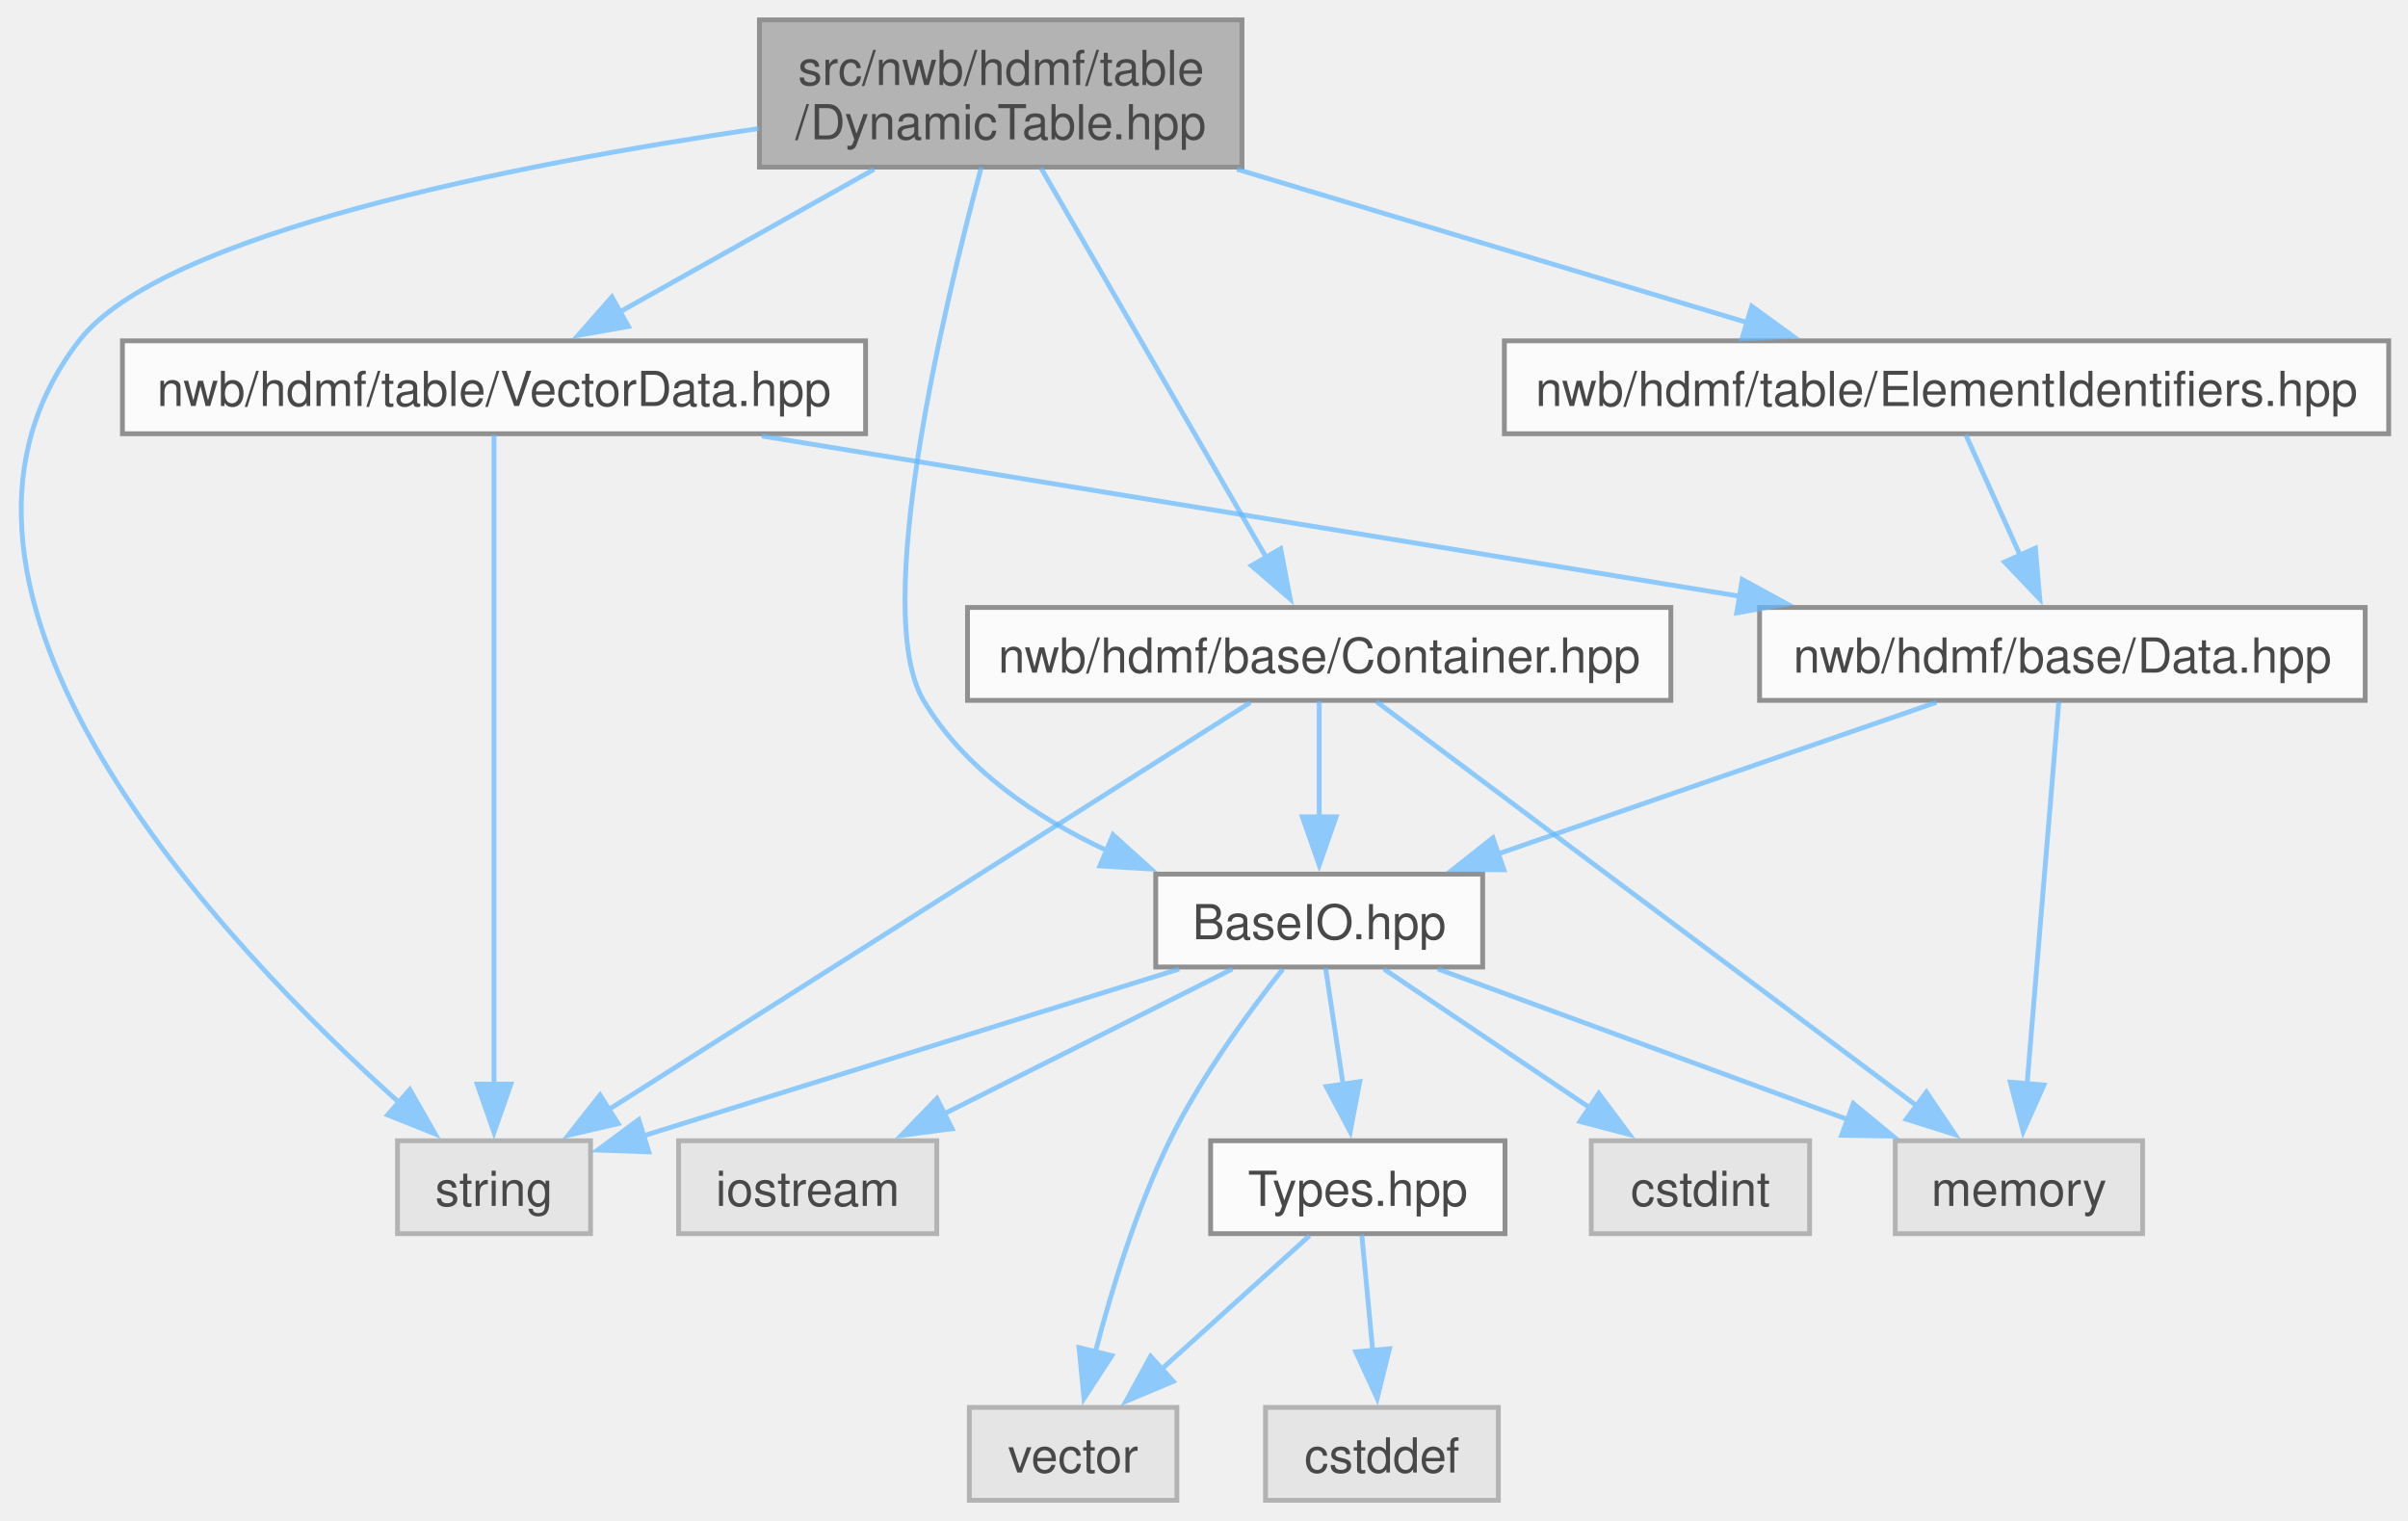
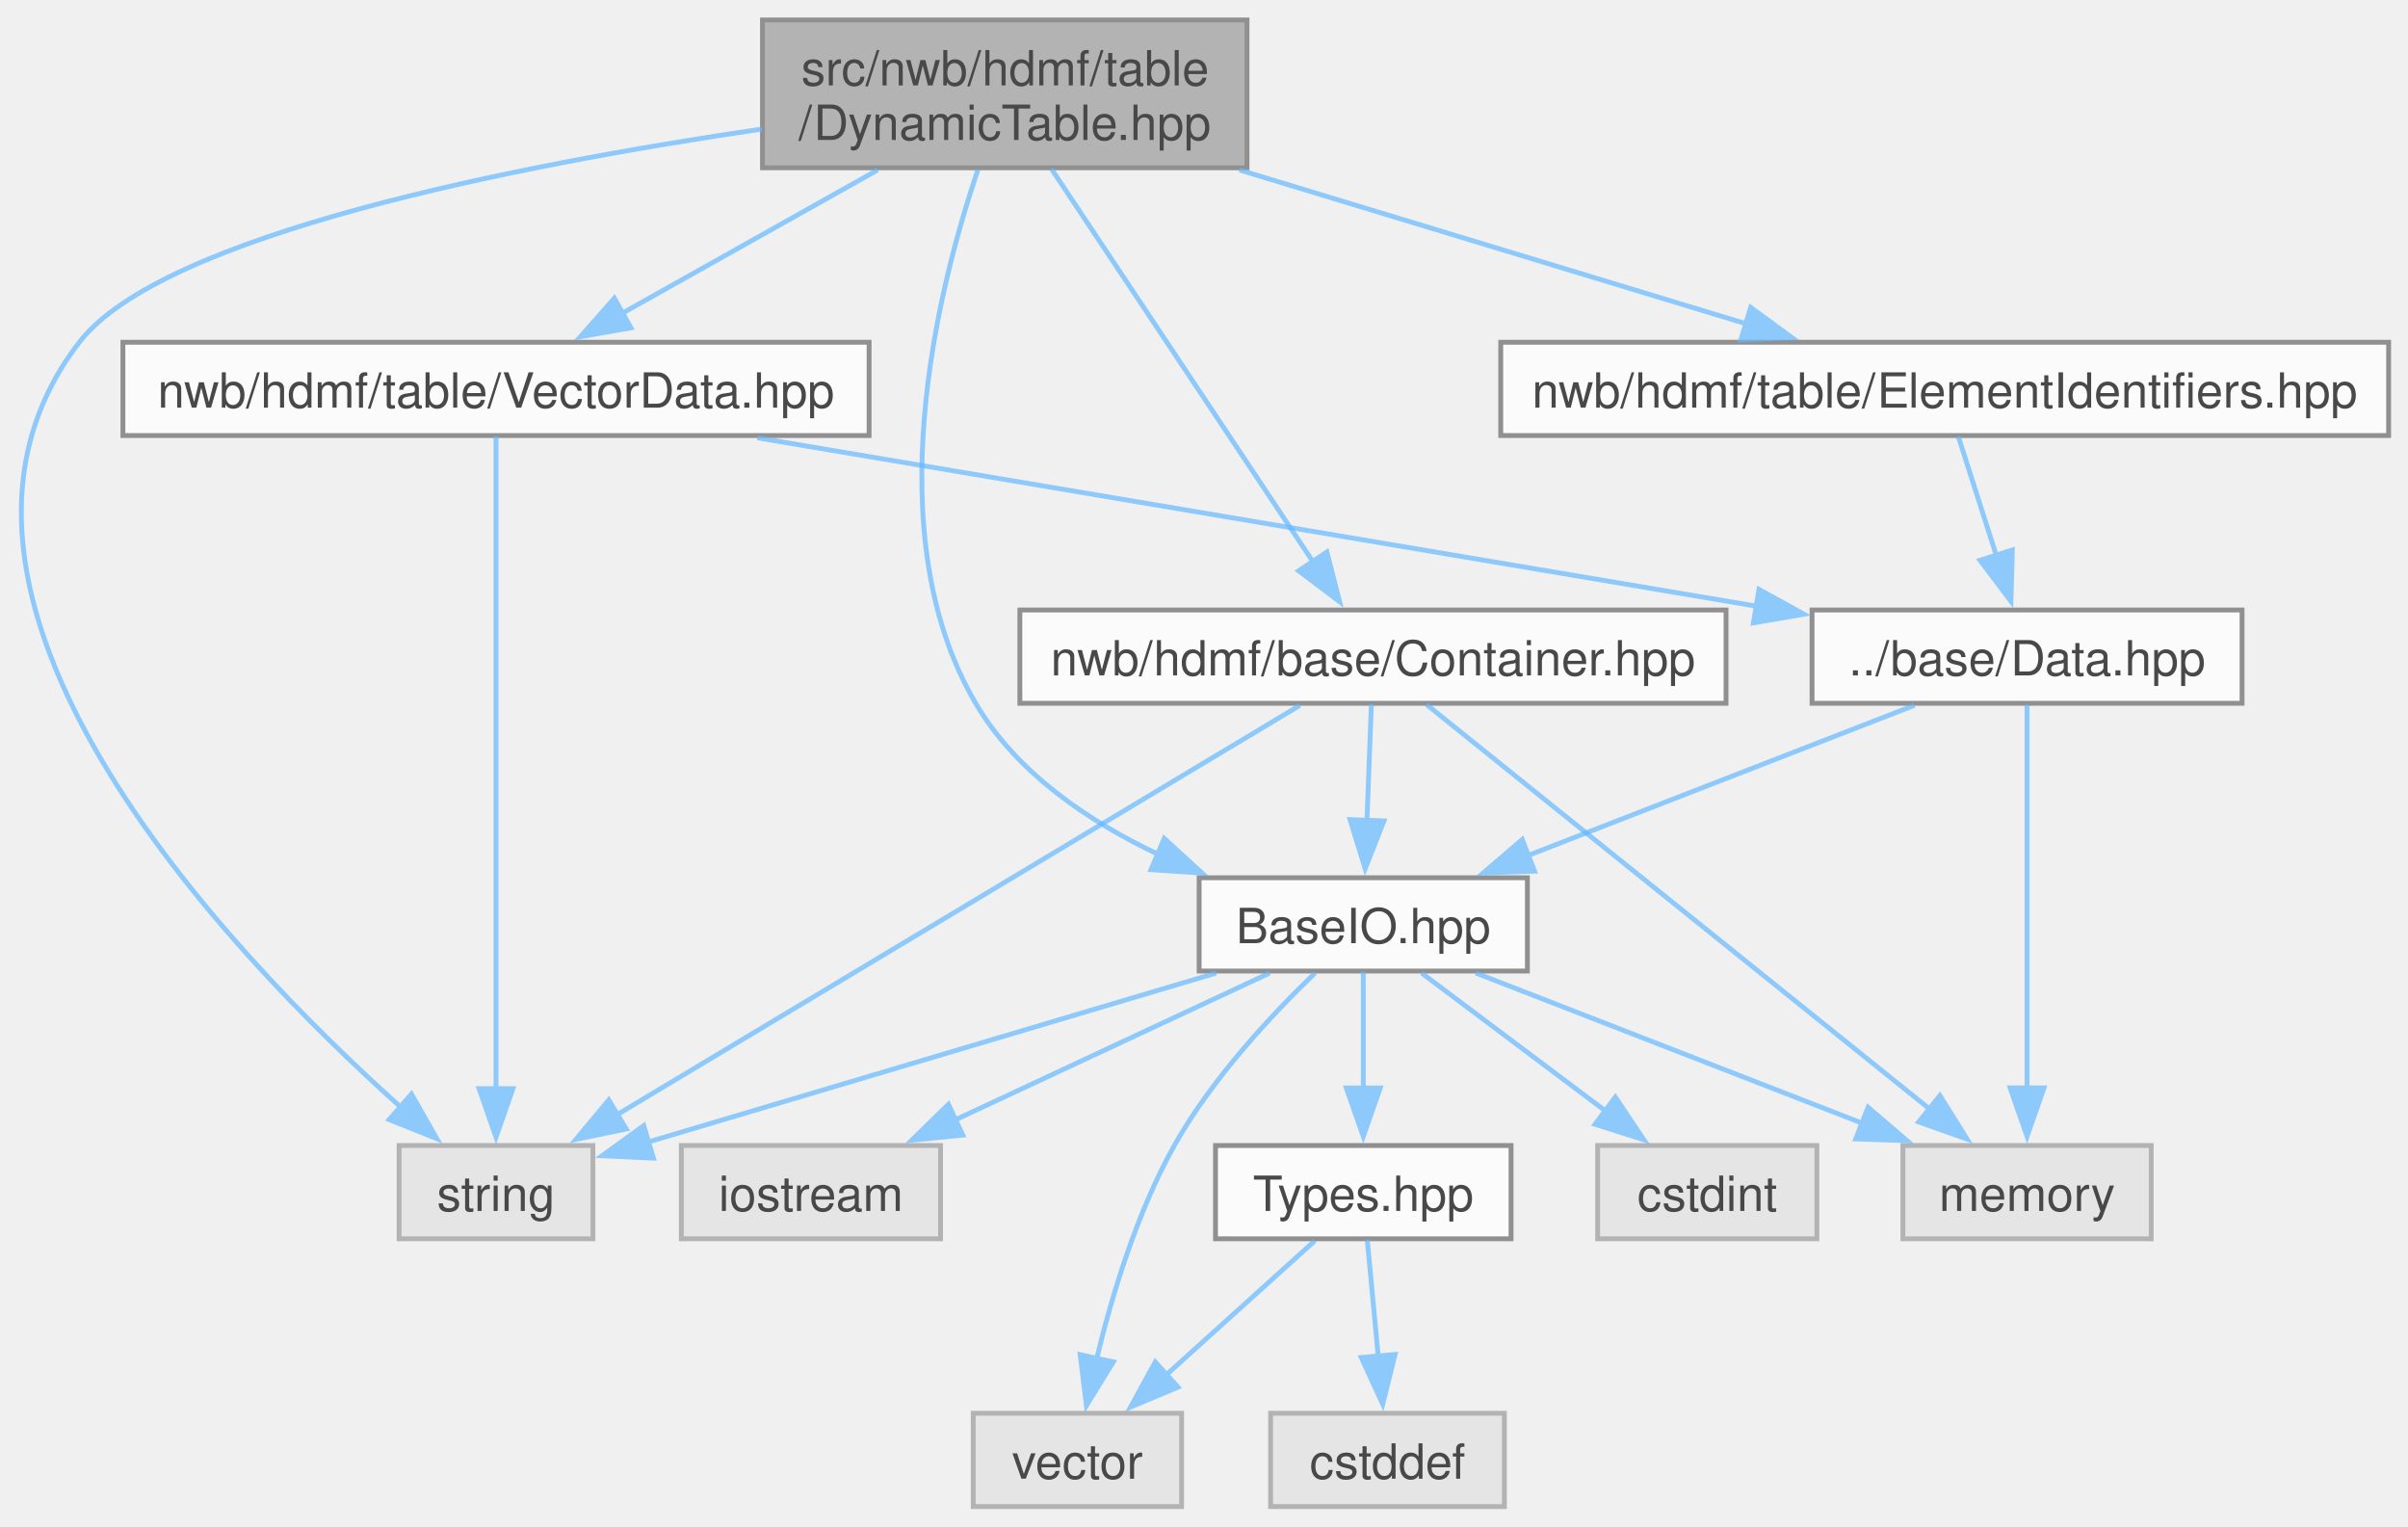
- <svg xmlns="http://www.w3.org/2000/svg" xmlns:xlink="http://www.w3.org/1999/xlink" width="499pt" height="315pt" viewBox="0.00 0.00 498.99 314.75">
+ <svg xmlns="http://www.w3.org/2000/svg" xmlns:xlink="http://www.w3.org/1999/xlink" width="497pt" height="315pt" viewBox="0.00 0.00 496.99 314.75">
  <svg id="main" version="1.1" xml:space="preserve">
    <style type="text/css">
.node, .edge {opacity: 0.7;}
.node.selected, .edge.selected {opacity: 1;}
.edge:hover path { stroke: red; }
.edge:hover polygon { stroke: red; fill: red; }
</style>
    <svg id="graph" class="graph">
      <g id="graph0" class="graph" transform="scale(1 1) rotate(0) translate(4 310.75)">
        <g id="Node000001" class="node">
          <g id="a_Node000001">
            <a xlink:title=" ">
              <polygon fill="#999999" stroke="#666666" points="253.37,-306.75 153.37,-306.75 153.37,-276.25 253.37,-276.25 253.37,-306.75" />
              <text text-anchor="start" x="161.37" y="-293.25" font-family="Helvetica,sans-Serif" font-size="10.00">src/nwb/hdmf/table</text>
              <text text-anchor="middle" x="203.37" y="-282" font-family="Helvetica,sans-Serif" font-size="10.00">/DynamicTable.hpp</text>
            </a>
          </g>
        </g>
        <g id="Node000002" class="node">
          <g id="a_Node000002">
            <a xlink:title=" ">
              <polygon fill="#e0e0e0" stroke="#999999" points="118.37,-74.5 78.37,-74.5 78.37,-55.25 118.37,-55.25 118.37,-74.5" />
              <text text-anchor="middle" x="98.37" y="-61" font-family="Helvetica,sans-Serif" font-size="10.00">string</text>
            </a>
          </g>
        </g>
        <g id="edge1_Node000001_Node000002" class="edge">
          <g id="a_edge1_Node000001_Node000002">
            <a xlink:title=" ">
              <path fill="none" stroke="#63b8ff" d="M153.28,-284.25C102.64,-276.79 29.48,-262.45 12.37,-240.25 -27.72,-188.25 42.76,-114.6 78.93,-82.22" />
              <polygon fill="#63b8ff" stroke="#63b8ff" points="80.92,-85.12 86.16,-75.91 76.32,-79.85 80.92,-85.12" />
            </a>
          </g>
        </g>
        <g id="Node000003" class="node">
          <g id="a_Node000003">
            <a xlink:href="_base_i_o_8hpp.html" target="_top" xlink:title=" ">
-               <polygon fill="white" stroke="#666666" points="303.24,-129.75 235.49,-129.75 235.49,-110.5 303.24,-110.5 303.24,-129.75" />
-               <text text-anchor="middle" x="269.37" y="-116.25" font-family="Helvetica,sans-Serif" font-size="10.00">BaseIO.hpp</text>
+               <polygon fill="white" stroke="#666666" points="311.24,-129.75 243.49,-129.75 243.49,-110.5 311.24,-110.5 311.24,-129.75" />
+               <text text-anchor="middle" x="277.37" y="-116.25" font-family="Helvetica,sans-Serif" font-size="10.00">BaseIO.hpp</text>
            </a>
          </g>
        </g>
        <g id="edge2_Node000001_Node000003" class="edge">
          <g id="a_edge2_Node000001_Node000003">
            <a xlink:title=" ">
-               <path fill="none" stroke="#63b8ff" d="M199.34,-276.19C191.62,-247.5 176.43,-184.15 187.37,-165.75 195.83,-151.51 210.6,-141.53 225.3,-134.67" />
-               <polygon fill="#63b8ff" stroke="#63b8ff" points="226.64,-137.91 234.5,-130.81 223.93,-131.45 226.64,-137.91" />
+               <path fill="none" stroke="#63b8ff" d="M197.82,-275.82C189.5,-251.16 176.83,-200.71 197.37,-165.75 205.73,-151.51 220.46,-141.49 235.02,-134.59" />
+               <polygon fill="#63b8ff" stroke="#63b8ff" points="236.29,-137.86 244.11,-130.71 233.54,-131.42 236.29,-137.86" />
            </a>
          </g>
        </g>
        <g id="Node000010" class="node">
          <g id="a_Node000010">
            <a xlink:href="_container_8hpp.html" target="_top" xlink:title=" ">
-               <polygon fill="white" stroke="#666666" points="342.24,-185 196.49,-185 196.49,-165.75 342.24,-165.75 342.24,-185" />
-               <text text-anchor="middle" x="269.37" y="-171.5" font-family="Helvetica,sans-Serif" font-size="10.00">nwb/hdmf/base/Container.hpp</text>
+               <polygon fill="white" stroke="#666666" points="352.24,-185 206.49,-185 206.49,-165.75 352.24,-165.75 352.24,-185" />
+               <text text-anchor="middle" x="279.37" y="-171.5" font-family="Helvetica,sans-Serif" font-size="10.00">nwb/hdmf/base/Container.hpp</text>
            </a>
          </g>
        </g>
        <g id="edge11_Node000001_Node000010" class="edge">
          <g id="a_edge11_Node000001_Node000010">
            <a xlink:title=" ">
-               <path fill="none" stroke="#63b8ff" d="M211.72,-276.05C223.59,-255.53 245.32,-217.95 258.45,-195.25" />
-               <polygon fill="#63b8ff" stroke="#63b8ff" points="261.38,-197.17 263.36,-186.76 255.32,-193.66 261.38,-197.17" />
+               <path fill="none" stroke="#63b8ff" d="M212.99,-276.05C226.71,-255.44 251.91,-217.6 267,-194.94" />
+               <polygon fill="#63b8ff" stroke="#63b8ff" points="269.86,-196.97 272.48,-186.71 264.03,-193.09 269.86,-196.97" />
            </a>
          </g>
        </g>
        <g id="Node000011" class="node">
          <g id="a_Node000011">
            <a xlink:href="_element_identifiers_8hpp.html" target="_top" xlink:title=" ">
-               <polygon fill="white" stroke="#666666" points="490.99,-240.25 307.74,-240.25 307.74,-221 490.99,-221 490.99,-240.25" />
-               <text text-anchor="middle" x="399.37" y="-226.75" font-family="Helvetica,sans-Serif" font-size="10.00">nwb/hdmf/table/ElementIdentifiers.hpp</text>
+               <polygon fill="white" stroke="#666666" points="488.99,-240.25 305.74,-240.25 305.74,-221 488.99,-221 488.99,-240.25" />
+               <text text-anchor="middle" x="397.37" y="-226.75" font-family="Helvetica,sans-Serif" font-size="10.00">nwb/hdmf/table/ElementIdentifiers.hpp</text>
            </a>
          </g>
        </g>
        <g id="edge15_Node000001_Node000011" class="edge">
          <g id="a_edge15_Node000001_Node000011">
            <a xlink:title=" ">
-               <path fill="none" stroke="#63b8ff" d="M252.32,-275.8C284.94,-266 327.32,-253.27 358.2,-243.99" />
-               <polygon fill="#63b8ff" stroke="#63b8ff" points="359,-247.41 367.57,-241.18 356.99,-240.7 359,-247.41" />
+               <path fill="none" stroke="#63b8ff" d="M251.82,-275.8C284.11,-266 326.06,-253.27 356.62,-243.99" />
+               <polygon fill="#63b8ff" stroke="#63b8ff" points="357.33,-247.43 365.88,-241.18 355.29,-240.74 357.33,-247.43" />
            </a>
          </g>
        </g>
        <g id="Node000013" class="node">
          <g id="a_Node000013">
            <a xlink:href="_vector_data_8hpp.html" target="_top" xlink:title=" ">
              <polygon fill="white" stroke="#666666" points="175.37,-240.25 21.37,-240.25 21.37,-221 175.37,-221 175.37,-240.25" />
              <text text-anchor="middle" x="98.37" y="-226.75" font-family="Helvetica,sans-Serif" font-size="10.00">nwb/hdmf/table/VectorData.hpp</text>
            </a>
          </g>
        </g>
        <g id="edge19_Node000001_Node000013" class="edge">
          <g id="a_edge19_Node000001_Node000013">
            <a xlink:title=" ">
              <path fill="none" stroke="#63b8ff" d="M177.14,-275.8C161,-266.74 140.39,-255.19 124.3,-246.16" />
              <polygon fill="#63b8ff" stroke="#63b8ff" points="126.22,-243.23 115.79,-241.39 122.8,-249.34 126.22,-243.23" />
            </a>
          </g>
        </g>
        <g id="edge6_Node000003_Node000002" class="edge">
          <g id="a_edge6_Node000003_Node000002">
            <a xlink:title=" ">
-               <path fill="none" stroke="#63b8ff" d="M240.36,-110.09C209.47,-100.47 160.77,-85.31 129.2,-75.48" />
-               <polygon fill="#63b8ff" stroke="#63b8ff" points="130.44,-72.2 119.85,-72.57 128.36,-78.88 130.44,-72.2" />
+               <path fill="none" stroke="#63b8ff" d="M247,-110.09C214.34,-100.38 162.68,-85.01 129.66,-75.19" />
+               <polygon fill="#63b8ff" stroke="#63b8ff" points="130.86,-71.89 120.28,-72.39 128.86,-78.6 130.86,-71.89" />
            </a>
          </g>
        </g>
        <g id="Node000004" class="node">
          <g id="a_Node000004">
            <a xlink:title=" ">
              <polygon fill="#e0e0e0" stroke="#999999" points="370.99,-74.5 325.74,-74.5 325.74,-55.25 370.99,-55.25 370.99,-74.5" />
              <text text-anchor="middle" x="348.37" y="-61" font-family="Helvetica,sans-Serif" font-size="10.00">cstdint</text>
            </a>
          </g>
        </g>
        <g id="edge3_Node000003_Node000004" class="edge">
          <g id="a_edge3_Node000003_Node000004">
            <a xlink:title=" ">
-               <path fill="none" stroke="#63b8ff" d="M282.77,-110.09C294.46,-102.21 311.67,-90.61 325.53,-81.27" />
-               <polygon fill="#63b8ff" stroke="#63b8ff" points="327.31,-84.29 333.64,-75.8 323.4,-78.49 327.31,-84.29" />
+               <path fill="none" stroke="#63b8ff" d="M289.41,-110.09C299.77,-102.32 314.97,-90.92 327.33,-81.65" />
+               <polygon fill="#63b8ff" stroke="#63b8ff" points="329.39,-84.48 335.29,-75.68 325.19,-78.88 329.39,-84.48" />
            </a>
          </g>
        </g>
        <g id="Node000005" class="node">
          <g id="a_Node000005">
            <a xlink:title=" ">
              <polygon fill="#e0e0e0" stroke="#999999" points="190.12,-74.5 136.62,-74.5 136.62,-55.25 190.12,-55.25 190.12,-74.5" />
              <text text-anchor="middle" x="163.37" y="-61" font-family="Helvetica,sans-Serif" font-size="10.00">iostream</text>
            </a>
          </g>
        </g>
        <g id="edge4_Node000003_Node000005" class="edge">
          <g id="a_edge4_Node000003_Node000005">
            <a xlink:title=" ">
-               <path fill="none" stroke="#63b8ff" d="M251.38,-110.09C235.01,-101.87 210.58,-89.59 191.6,-80.06" />
-               <polygon fill="#63b8ff" stroke="#63b8ff" points="193.3,-76.99 182.79,-75.63 190.15,-83.25 193.3,-76.99" />
+               <path fill="none" stroke="#63b8ff" d="M258.03,-110.09C240.26,-101.79 213.65,-89.36 193.16,-79.79" />
+               <polygon fill="#63b8ff" stroke="#63b8ff" points="194.71,-76.65 184.17,-75.59 191.75,-83 194.71,-76.65" />
            </a>
          </g>
        </g>
        <g id="Node000006" class="node">
          <g id="a_Node000006">
            <a xlink:title=" ">
              <polygon fill="#e0e0e0" stroke="#999999" points="439.99,-74.5 388.74,-74.5 388.74,-55.25 439.99,-55.25 439.99,-74.5" />
              <text text-anchor="middle" x="414.37" y="-61" font-family="Helvetica,sans-Serif" font-size="10.00">memory</text>
            </a>
          </g>
        </g>
        <g id="edge5_Node000003_Node000006" class="edge">
          <g id="a_edge5_Node000003_Node000006">
            <a xlink:title=" ">
-               <path fill="none" stroke="#63b8ff" d="M293.96,-110.09C317.29,-101.52 352.6,-88.56 378.96,-78.88" />
-               <polygon fill="#63b8ff" stroke="#63b8ff" points="380.05,-82.21 388.23,-75.47 377.63,-75.64 380.05,-82.21" />
+               <path fill="none" stroke="#63b8ff" d="M300.61,-110.09C322.55,-101.56 355.71,-88.67 380.58,-79.01" />
+               <polygon fill="#63b8ff" stroke="#63b8ff" points="381.55,-82.39 389.6,-75.5 379.01,-75.86 381.55,-82.39" />
            </a>
          </g>
        </g>
        <g id="Node000007" class="node">
          <g id="a_Node000007">
            <a xlink:title=" ">
              <polygon fill="#e0e0e0" stroke="#999999" points="239.87,-19.25 196.87,-19.25 196.87,0 239.87,0 239.87,-19.25" />
              <text text-anchor="middle" x="218.37" y="-5.75" font-family="Helvetica,sans-Serif" font-size="10.00">vector</text>
            </a>
          </g>
        </g>
        <g id="edge7_Node000003_Node000007" class="edge">
          <g id="a_edge7_Node000003_Node000007">
            <a xlink:title=" ">
-               <path fill="none" stroke="#63b8ff" d="M261.83,-110.07C254.93,-101.4 244.84,-87.72 238.37,-74.5 231.47,-60.42 226.29,-43.45 222.93,-30.53" />
-               <polygon fill="#63b8ff" stroke="#63b8ff" points="226.4,-29.98 220.63,-21.1 219.6,-31.64 226.4,-29.98" />
+               <path fill="none" stroke="#63b8ff" d="M267.42,-110.1C258.65,-101.66 246.11,-88.32 238.37,-74.5 230.62,-60.67 225.45,-43.45 222.31,-30.37" />
+               <polygon fill="#63b8ff" stroke="#63b8ff" points="225.78,-29.85 220.23,-20.83 218.94,-31.34 225.78,-29.85" />
            </a>
          </g>
        </g>
        <g id="Node000008" class="node">
          <g id="a_Node000008">
            <a xlink:href="_types_8hpp.html" target="_top" xlink:title=" ">
              <polygon fill="white" stroke="#666666" points="307.87,-74.5 246.87,-74.5 246.87,-55.25 307.87,-55.25 307.87,-74.5" />
              <text text-anchor="middle" x="277.37" y="-61" font-family="Helvetica,sans-Serif" font-size="10.00">Types.hpp</text>
            </a>
          </g>
        </g>
        <g id="edge8_Node000003_Node000008" class="edge">
          <g id="a_edge8_Node000003_Node000008">
            <a xlink:title=" ">
-               <path fill="none" stroke="#63b8ff" d="M270.69,-110.33C271.68,-103.74 273.07,-94.46 274.33,-86.07" />
-               <polygon fill="#63b8ff" stroke="#63b8ff" points="277.77,-86.76 275.79,-76.36 270.84,-85.72 277.77,-86.76" />
+               <path fill="none" stroke="#63b8ff" d="M277.37,-110.33C277.37,-103.82 277.37,-94.67 277.37,-86.37" />
+               <polygon fill="#63b8ff" stroke="#63b8ff" points="280.87,-86.37 277.37,-76.37 273.87,-86.37 280.87,-86.37" />
            </a>
          </g>
        </g>
        <g id="edge10_Node000008_Node000007" class="edge">
          <g id="a_edge10_Node000008_Node000007">
            <a xlink:title=" ">
              <path fill="none" stroke="#63b8ff" d="M267.36,-54.84C259,-47.3 246.87,-36.35 236.77,-27.23" />
              <polygon fill="#63b8ff" stroke="#63b8ff" points="239.12,-24.64 229.35,-20.54 234.43,-29.84 239.12,-24.64" />
            </a>
          </g>
        </g>
        <g id="Node000009" class="node">
          <g id="a_Node000009">
            <a xlink:title=" ">
              <polygon fill="#e0e0e0" stroke="#999999" points="306.49,-19.25 258.24,-19.25 258.24,0 306.49,0 306.49,-19.25" />
              <text text-anchor="middle" x="282.37" y="-5.75" font-family="Helvetica,sans-Serif" font-size="10.00">cstddef</text>
            </a>
          </g>
        </g>
        <g id="edge9_Node000008_Node000009" class="edge">
          <g id="a_edge9_Node000008_Node000009">
            <a xlink:title=" ">
              <path fill="none" stroke="#63b8ff" d="M278.19,-55.08C278.81,-48.49 279.68,-39.21 280.47,-30.82" />
              <polygon fill="#63b8ff" stroke="#63b8ff" points="283.93,-31.4 281.38,-21.12 276.96,-30.75 283.93,-31.4" />
            </a>
          </g>
        </g>
        <g id="edge13_Node000010_Node000002" class="edge">
          <g id="a_edge13_Node000010_Node000002">
            <a xlink:title=" ">
-               <path fill="none" stroke="#63b8ff" d="M255.08,-165.31C225.71,-146.68 158.29,-103.9 122.2,-81" />
-               <polygon fill="#63b8ff" stroke="#63b8ff" points="124.09,-78.05 113.77,-75.65 120.34,-83.96 124.09,-78.05" />
+               <path fill="none" stroke="#63b8ff" d="M264.25,-165.31C233.1,-146.64 161.54,-103.74 123.38,-80.87" />
+               <polygon fill="#63b8ff" stroke="#63b8ff" points="125.25,-77.91 114.87,-75.77 121.65,-83.91 125.25,-77.91" />
            </a>
          </g>
        </g>
        <g id="edge14_Node000010_Node000003" class="edge">
          <g id="a_edge14_Node000010_Node000003">
            <a xlink:title=" ">
-               <path fill="none" stroke="#63b8ff" d="M269.37,-165.58C269.37,-159.07 269.37,-149.92 269.37,-141.62" />
-               <polygon fill="#63b8ff" stroke="#63b8ff" points="272.87,-141.62 269.37,-131.62 265.87,-141.62 272.87,-141.62" />
+               <path fill="none" stroke="#63b8ff" d="M279.04,-165.58C278.79,-158.99 278.44,-149.71 278.12,-141.32" />
+               <polygon fill="#63b8ff" stroke="#63b8ff" points="281.63,-141.48 277.76,-131.62 274.64,-141.75 281.63,-141.48" />
            </a>
          </g>
        </g>
        <g id="edge12_Node000010_Node000006" class="edge">
          <g id="a_edge12_Node000010_Node000006">
            <a xlink:title=" ">
-               <path fill="none" stroke="#63b8ff" d="M281.23,-165.5C305.77,-147.14 362.36,-104.79 393.28,-81.66" />
-               <polygon fill="#63b8ff" stroke="#63b8ff" points="395.21,-84.58 401.12,-75.78 391.02,-78.97 395.21,-84.58" />
+               <path fill="none" stroke="#63b8ff" d="M290.41,-165.5C313.16,-147.22 365.49,-105.15 394.35,-81.96" />
+               <polygon fill="#63b8ff" stroke="#63b8ff" points="396.38,-84.82 401.99,-75.82 392,-79.36 396.38,-84.82" />
            </a>
          </g>
        </g>
        <g id="Node000012" class="node">
          <g id="a_Node000012">
            <a xlink:href="_data_8hpp.html" target="_top" xlink:title=" ">
-               <polygon fill="white" stroke="#666666" points="486.12,-185 360.62,-185 360.62,-165.75 486.12,-165.75 486.12,-185" />
-               <text text-anchor="middle" x="423.37" y="-171.5" font-family="Helvetica,sans-Serif" font-size="10.00">nwb/hdmf/base/Data.hpp</text>
+               <polygon fill="white" stroke="#666666" points="458.74,-185 369.99,-185 369.99,-165.75 458.74,-165.75 458.74,-185" />
+               <text text-anchor="middle" x="414.37" y="-171.5" font-family="Helvetica,sans-Serif" font-size="10.00">../base/Data.hpp</text>
            </a>
          </g>
        </g>
        <g id="edge16_Node000011_Node000012" class="edge">
          <g id="a_edge16_Node000011_Node000012">
            <a xlink:title=" ">
-               <path fill="none" stroke="#63b8ff" d="M403.33,-220.83C406.4,-214.01 410.78,-204.31 414.66,-195.7" />
-               <polygon fill="#63b8ff" stroke="#63b8ff" points="417.78,-197.29 418.69,-186.74 411.39,-194.42 417.78,-197.29" />
+               <path fill="none" stroke="#63b8ff" d="M400.17,-220.83C402.3,-214.17 405.31,-204.74 408.01,-196.28" />
+               <polygon fill="#63b8ff" stroke="#63b8ff" points="411.33,-197.39 411.04,-186.8 404.66,-195.26 411.33,-197.39" />
            </a>
          </g>
        </g>
        <g id="edge18_Node000012_Node000003" class="edge">
          <g id="a_edge18_Node000012_Node000003">
            <a xlink:title=" ">
-               <path fill="none" stroke="#63b8ff" d="M397.24,-165.34C372.24,-156.7 334.29,-143.57 306.22,-133.87" />
-               <polygon fill="#63b8ff" stroke="#63b8ff" points="307.64,-130.66 297.05,-130.7 305.36,-137.27 307.64,-130.66" />
+               <path fill="none" stroke="#63b8ff" d="M391.13,-165.34C369.18,-156.81 336.02,-143.92 311.15,-134.26" />
+               <polygon fill="#63b8ff" stroke="#63b8ff" points="312.72,-131.11 302.13,-130.75 310.18,-137.64 312.72,-131.11" />
            </a>
          </g>
        </g>
        <g id="edge17_Node000012_Node000006" class="edge">
          <g id="a_edge17_Node000012_Node000006">
            <a xlink:title=" ">
-               <path fill="none" stroke="#63b8ff" d="M422.63,-165.5C421.2,-148.25 418.01,-109.83 416.04,-86.06" />
-               <polygon fill="#63b8ff" stroke="#63b8ff" points="419.55,-86.06 415.24,-76.39 412.58,-86.64 419.55,-86.06" />
+               <path fill="none" stroke="#63b8ff" d="M414.37,-165.5C414.37,-148.25 414.37,-109.83 414.37,-86.06" />
+               <polygon fill="#63b8ff" stroke="#63b8ff" points="417.87,-86.39 414.37,-76.39 410.87,-86.39 417.87,-86.39" />
            </a>
          </g>
        </g>
        <g id="edge20_Node000013_Node000002" class="edge">
          <g id="a_edge20_Node000013_Node000002">
            <a xlink:title=" ">
              <path fill="none" stroke="#63b8ff" d="M98.37,-220.82C98.37,-195.5 98.37,-122 98.37,-86.09" />
              <polygon fill="#63b8ff" stroke="#63b8ff" points="101.87,-86.24 98.37,-76.24 94.87,-86.24 101.87,-86.24" />
            </a>
          </g>
        </g>
        <g id="edge21_Node000013_Node000012" class="edge">
          <g id="a_edge21_Node000013_Node000012">
            <a xlink:title=" ">
-               <path fill="none" stroke="#63b8ff" d="M153.87,-220.53C209.99,-211.34 296.76,-197.12 356.6,-187.31" />
-               <polygon fill="#63b8ff" stroke="#63b8ff" points="357.03,-190.79 366.33,-185.72 355.89,-183.88 357.03,-190.79" />
+               <path fill="none" stroke="#63b8ff" d="M152.33,-220.53C209.84,-210.84 300.45,-195.57 358.63,-185.77" />
+               <polygon fill="#63b8ff" stroke="#63b8ff" points="359.04,-189.25 368.32,-184.13 357.88,-182.34 359.04,-189.25" />
            </a>
          </g>
        </g>
      </g>
    </svg>
  </svg>
  <style type="text/css">

[data-mouse-over-selected='false'] { opacity: 0.7; }
[data-mouse-over-selected='true']  { opacity: 1.0; }

</style>
</svg>
